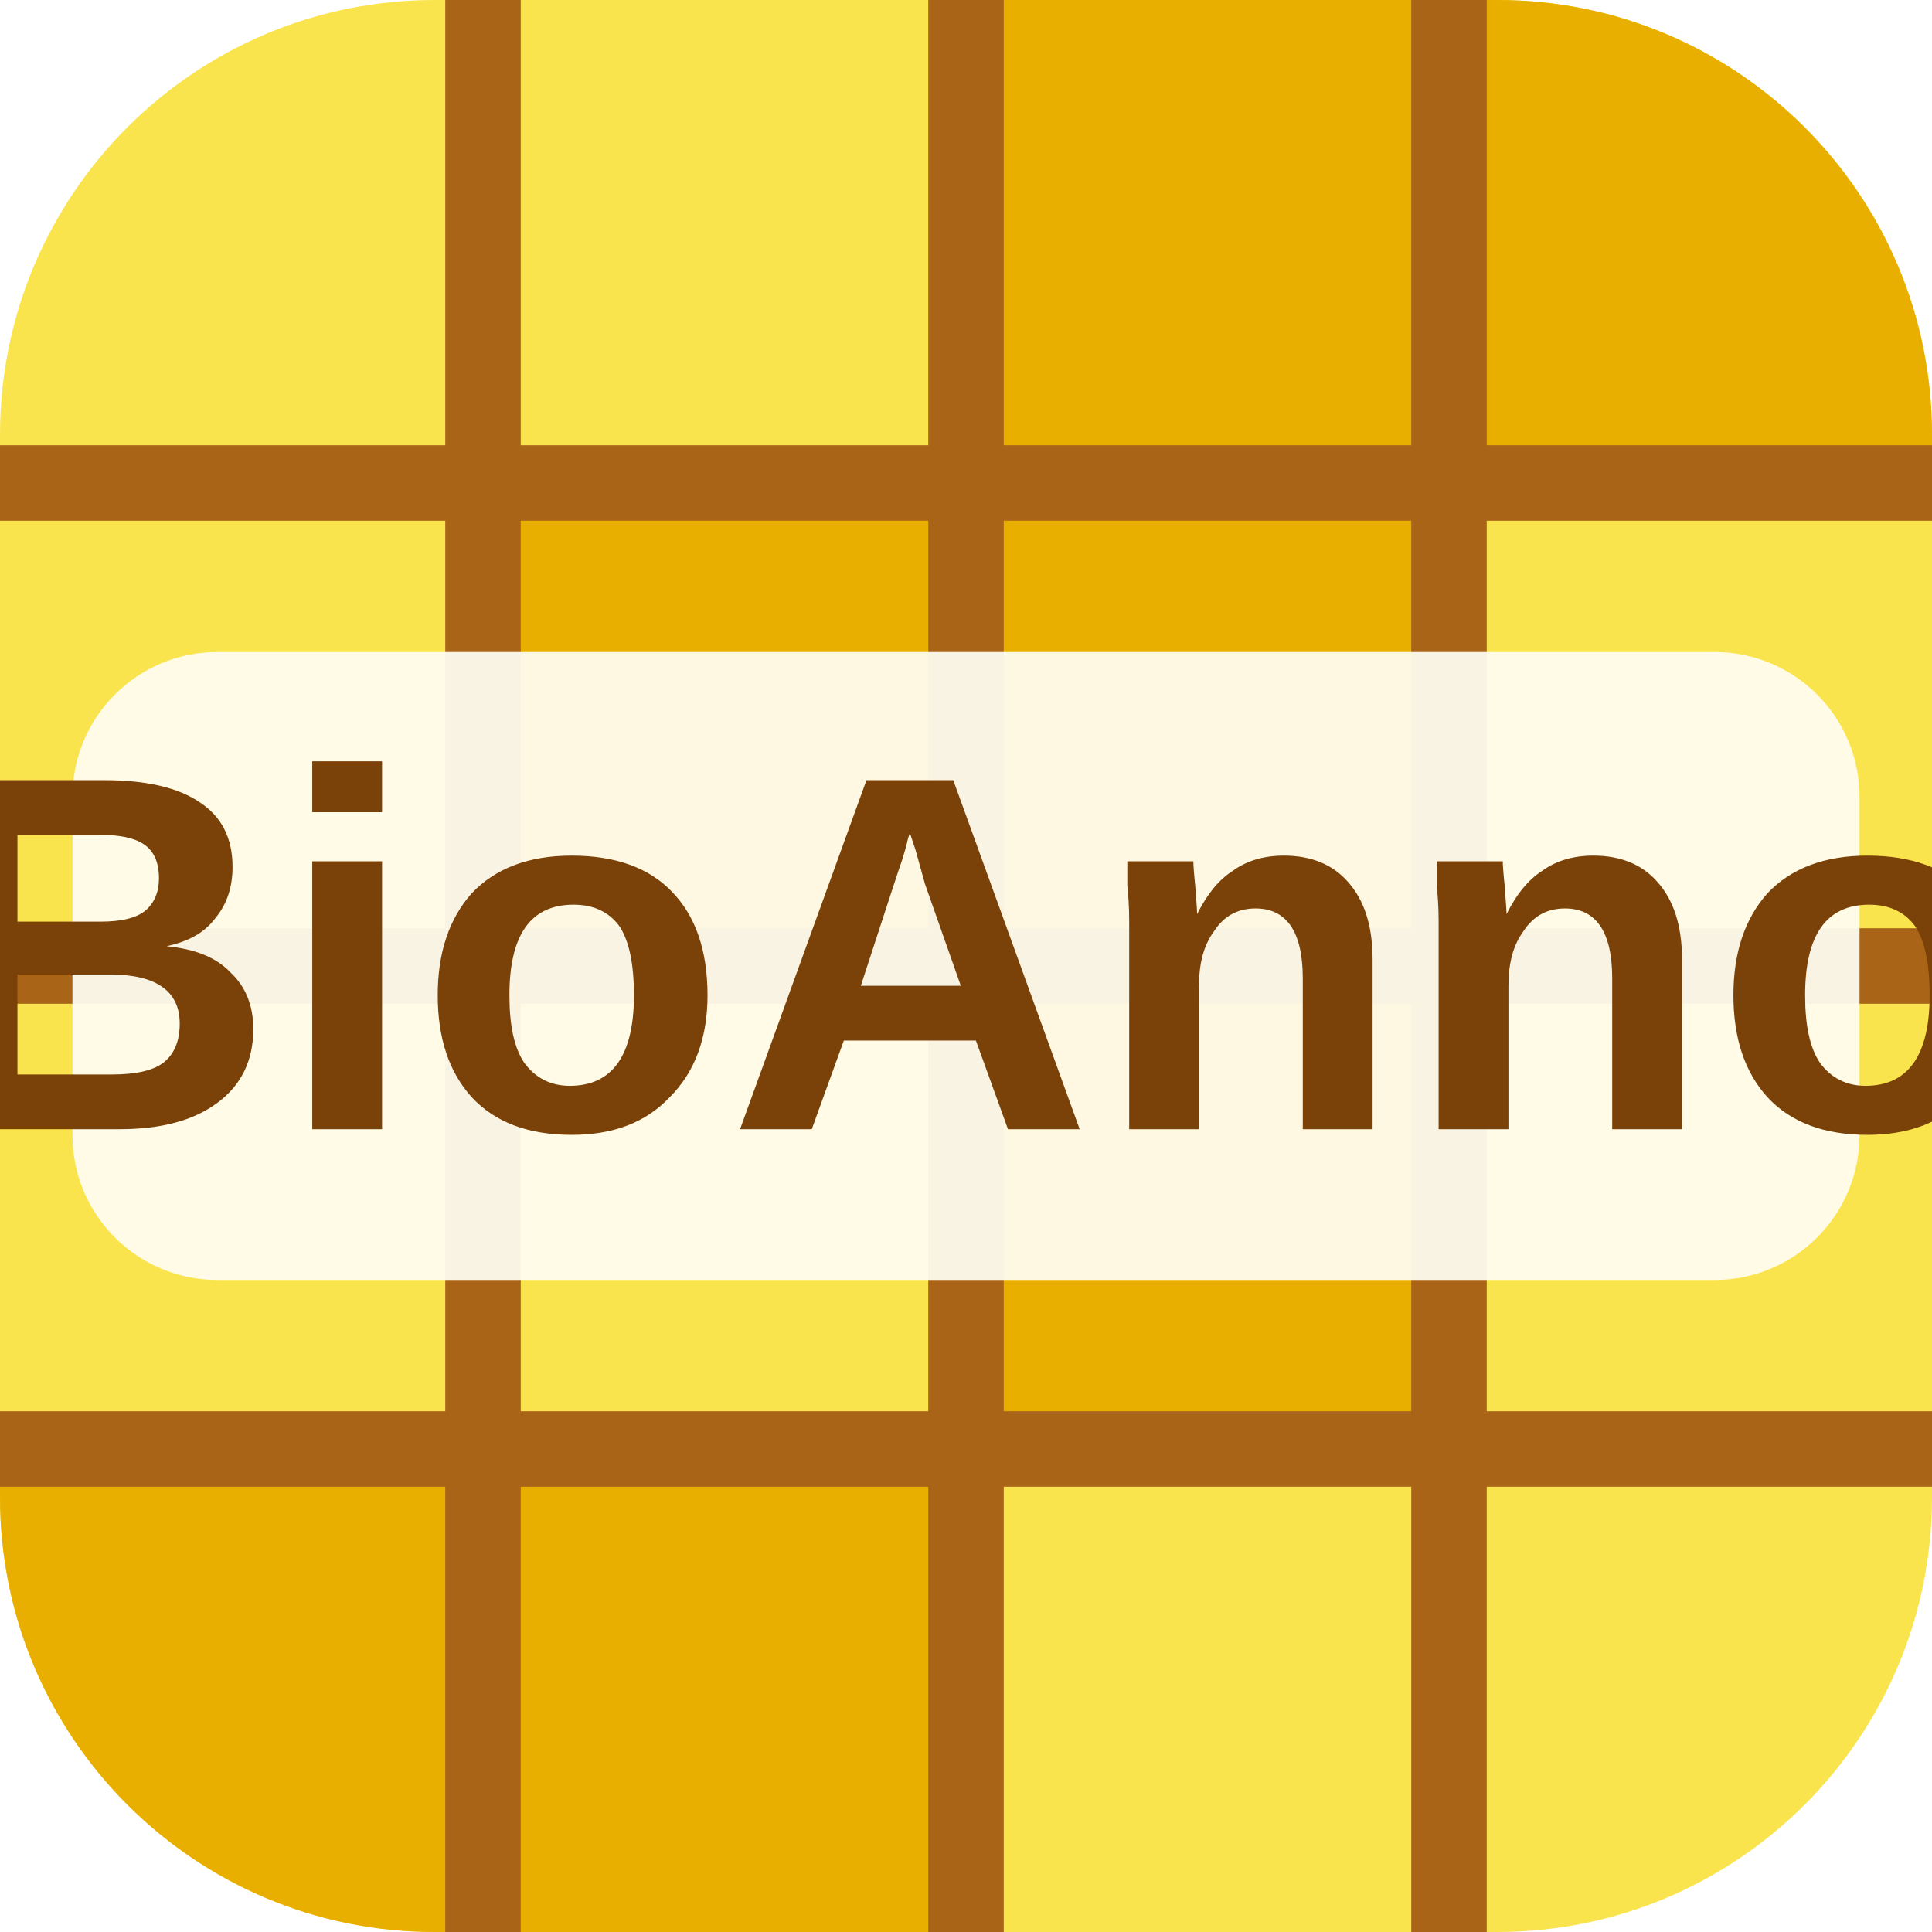
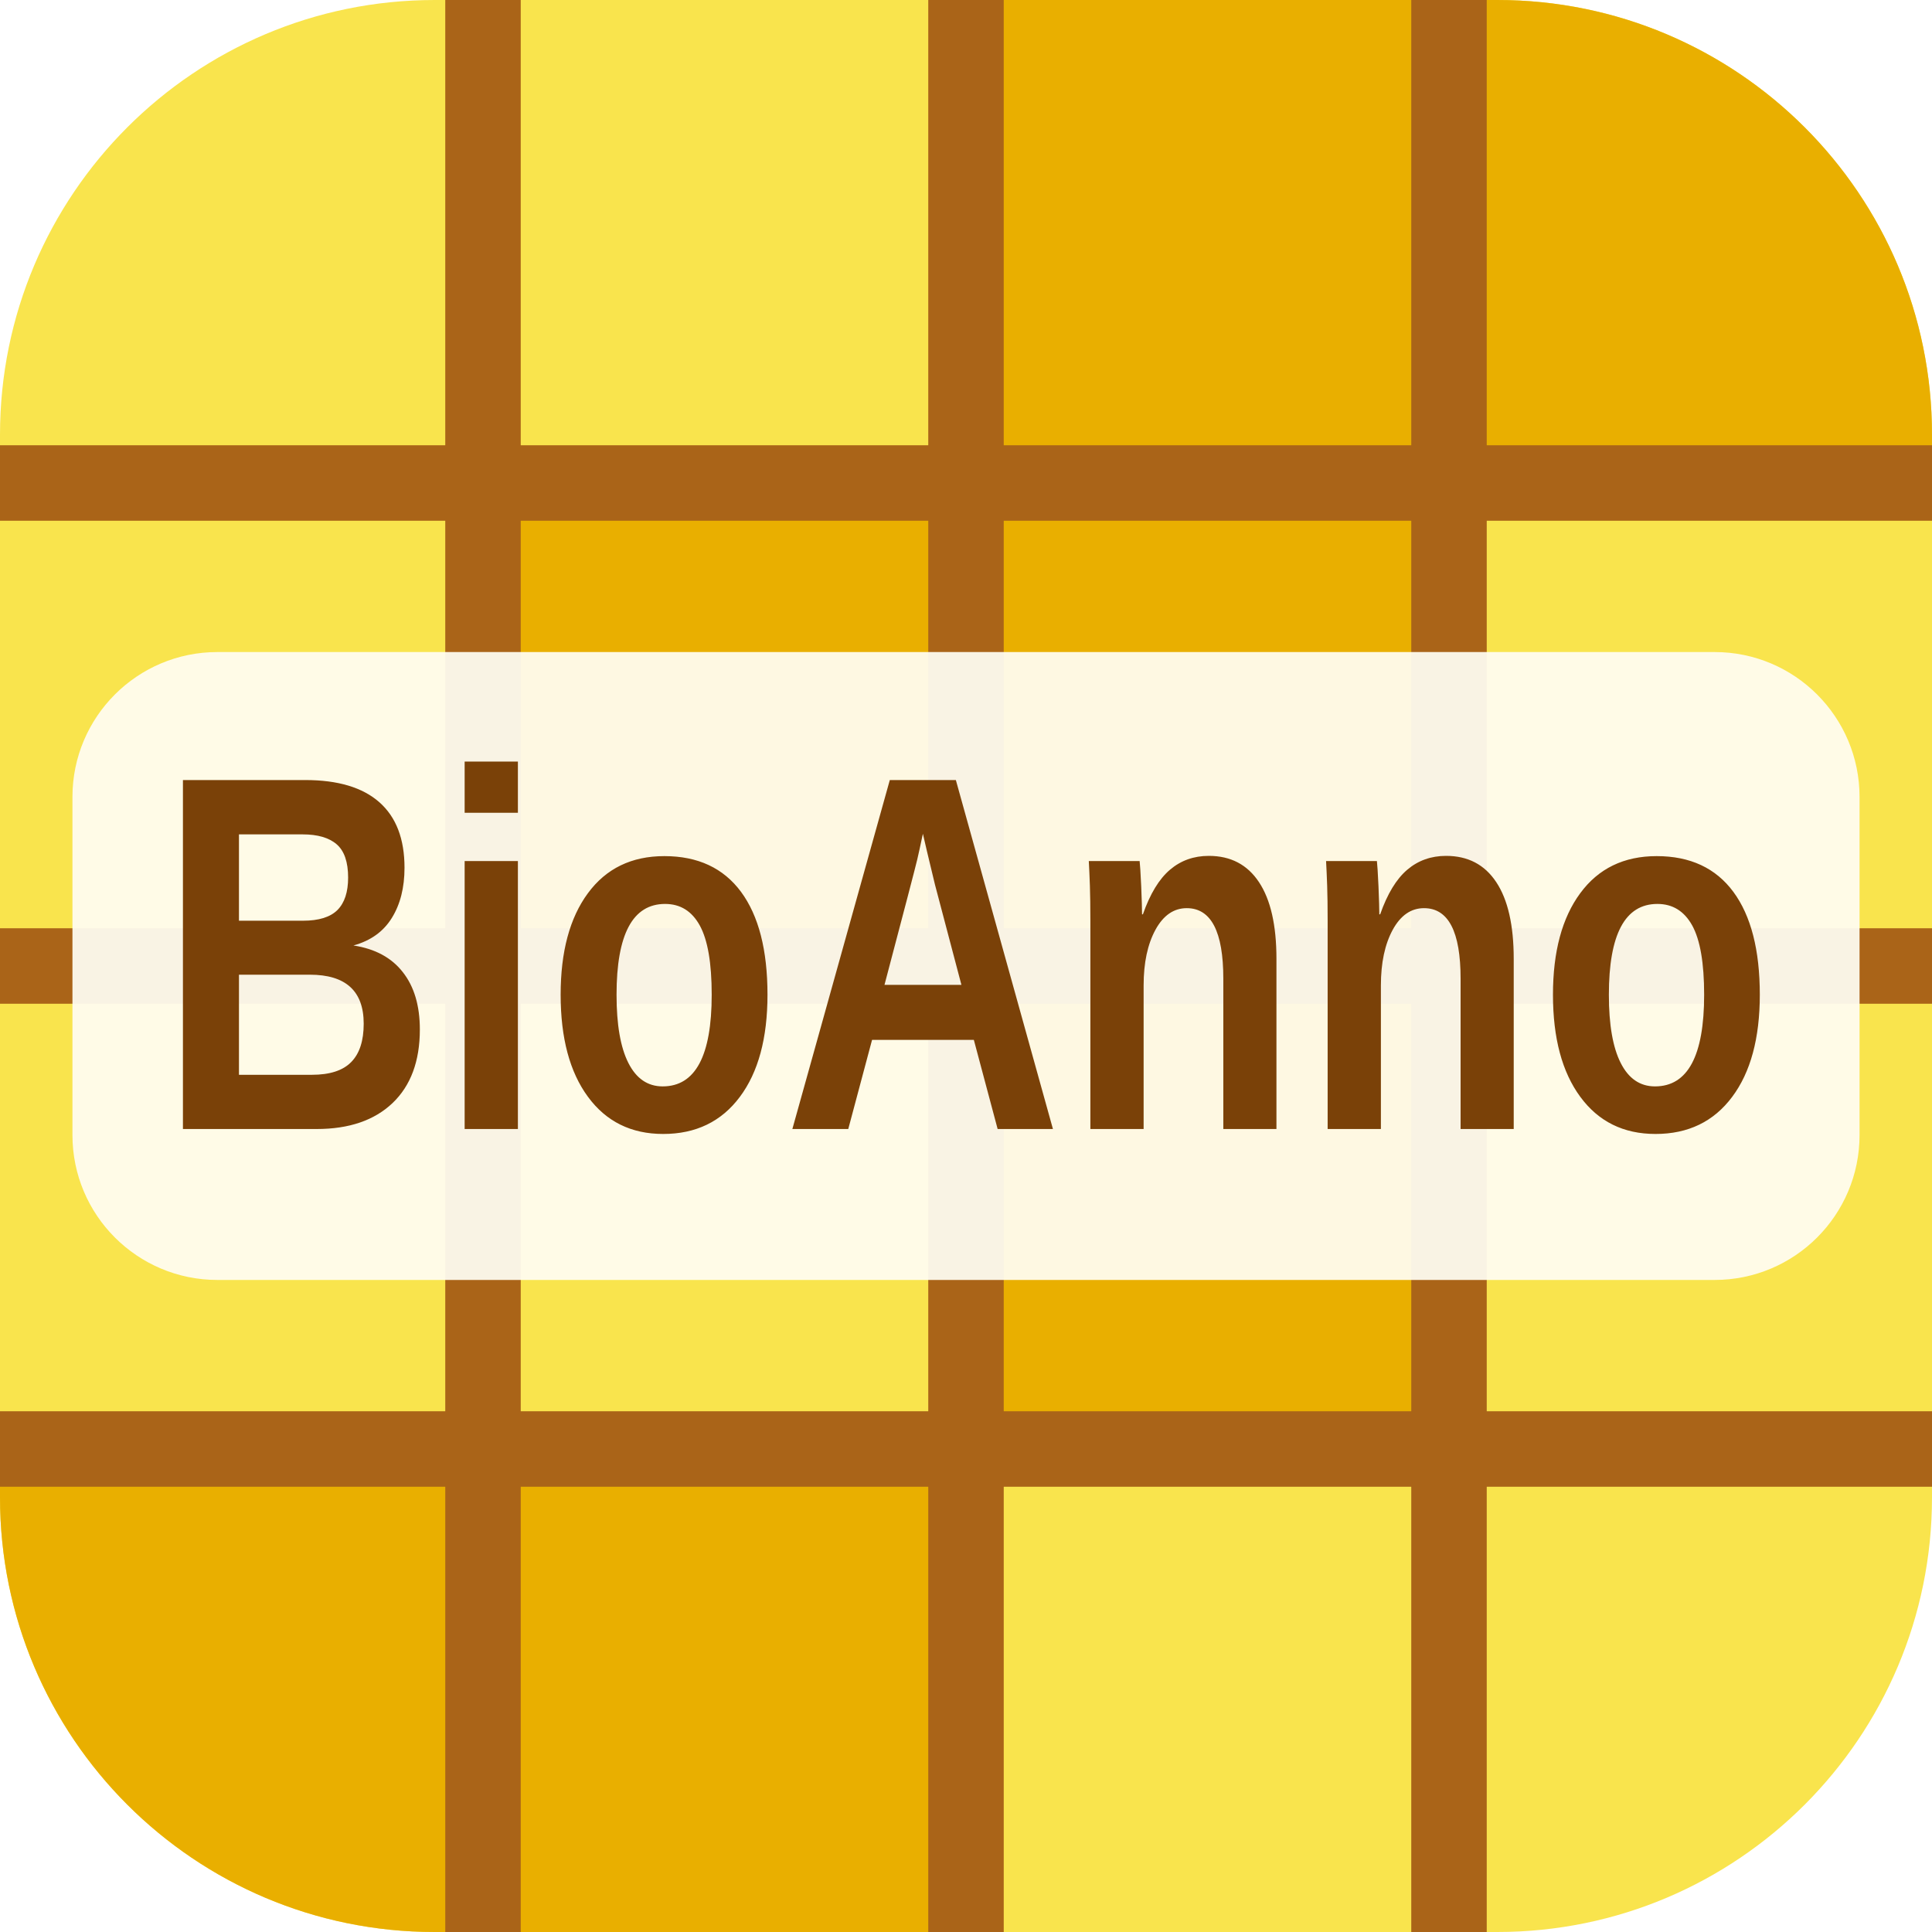
<svg xmlns="http://www.w3.org/2000/svg" viewBox="0 0 16 16">
  <rect width="16" height="16" rx="3.6" fill="#f9e44d" />
  <path fill="#e9af00" d="M8 0h4v12H8zM4 4h4v4H4zM4 12h4v4H4zM12 0h.4a3.6 3.6 0 0 1 3.6 3.6V4h-4zM0 12h4v4h-.4A3.6 3.6 0 0 1 0 12.4z" />
  <path d="M4 0v16M8 0v16M12 0v16M0 4h16M0 8h16M0 12h16" stroke="#aa6418" stroke-width=".625" />
  <rect x=".6" y="5.4" width="14.8" height="5.2" rx="1.2" fill="#fffdf2" opacity=".93" />
-   <text x="8" y="9.35" text-anchor="middle" textLength="13.4" lengthAdjust="spacingAndGlyphs" fill="#7a4108" font-family="Arial,Helvetica,sans-serif" font-weight="700" font-size="4.2">BioAnno</text>
+   <path fill="#7a4108" d="M3.477 8.526Q3.477 8.919 3.251 9.135Q3.025 9.35 2.623 9.35H1.515V6.46H2.528Q2.934 6.46 3.142 6.644Q3.35 6.828 3.35 7.186Q3.35 7.433 3.245 7.602Q3.141 7.771 2.927 7.83Q3.196 7.871 3.336 8.051Q3.477 8.23 3.477 8.526ZM2.883 7.268Q2.883 7.074 2.788 6.992Q2.693 6.91 2.506 6.91H1.979V7.625H2.509Q2.706 7.625 2.795 7.536Q2.883 7.447 2.883 7.268ZM3.012 8.478Q3.012 8.072 2.566 8.072H1.979V8.901H2.583Q2.806 8.901 2.909 8.795Q3.012 8.69 3.012 8.478ZM3.848 6.731V6.307H4.289V6.731ZM3.848 9.35V7.131H4.289V9.35ZM6.356 8.238Q6.356 8.778 6.127 9.084Q5.898 9.391 5.492 9.391Q5.095 9.391 4.869 9.083Q4.643 8.776 4.643 8.238Q4.643 7.703 4.869 7.397Q5.095 7.09 5.502 7.09Q5.918 7.09 6.137 7.386Q6.356 7.683 6.356 8.238ZM5.894 8.238Q5.894 7.843 5.795 7.664Q5.697 7.486 5.508 7.486Q5.106 7.486 5.106 8.238Q5.106 8.61 5.204 8.803Q5.302 8.997 5.488 8.997Q5.894 8.997 5.894 8.238ZM8.262 9.35 8.065 8.612H7.222L7.025 9.35H6.562L7.369 6.46H7.916L8.72 9.35ZM7.643 6.905 7.633 6.951Q7.618 7.024 7.596 7.119Q7.574 7.213 7.325 8.156H7.962L7.743 7.326L7.676 7.047ZM10.131 9.35V8.105Q10.131 7.521 9.828 7.521Q9.667 7.521 9.569 7.7Q9.471 7.88 9.471 8.161V9.35H9.03V7.627Q9.03 7.449 9.026 7.335Q9.022 7.221 9.017 7.131H9.438Q9.443 7.17 9.451 7.339Q9.458 7.508 9.458 7.572H9.465Q9.554 7.318 9.689 7.203Q9.824 7.088 10.011 7.088Q10.282 7.088 10.426 7.305Q10.571 7.523 10.571 7.941V9.35ZM12.096 9.35V8.105Q12.096 7.521 11.793 7.521Q11.632 7.521 11.534 7.7Q11.436 7.88 11.436 8.161V9.35H10.995V7.627Q10.995 7.449 10.991 7.335Q10.987 7.221 10.982 7.131H11.403Q11.408 7.17 11.416 7.339Q11.423 7.508 11.423 7.572H11.43Q11.519 7.318 11.654 7.203Q11.789 7.088 11.976 7.088Q12.247 7.088 12.391 7.305Q12.536 7.523 12.536 7.941V9.35ZM14.574 8.238Q14.574 8.778 14.345 9.084Q14.116 9.391 13.71 9.391Q13.313 9.391 13.087 9.083Q12.861 8.776 12.861 8.238Q12.861 7.703 13.087 7.397Q13.313 7.09 13.72 7.09Q14.136 7.09 14.355 7.386Q14.574 7.683 14.574 8.238ZM14.113 8.238Q14.113 7.843 14.014 7.664Q13.915 7.486 13.726 7.486Q13.324 7.486 13.324 8.238Q13.324 8.61 13.422 8.803Q13.52 8.997 13.706 8.997Q14.113 8.997 14.113 8.238Z" />
</svg>
